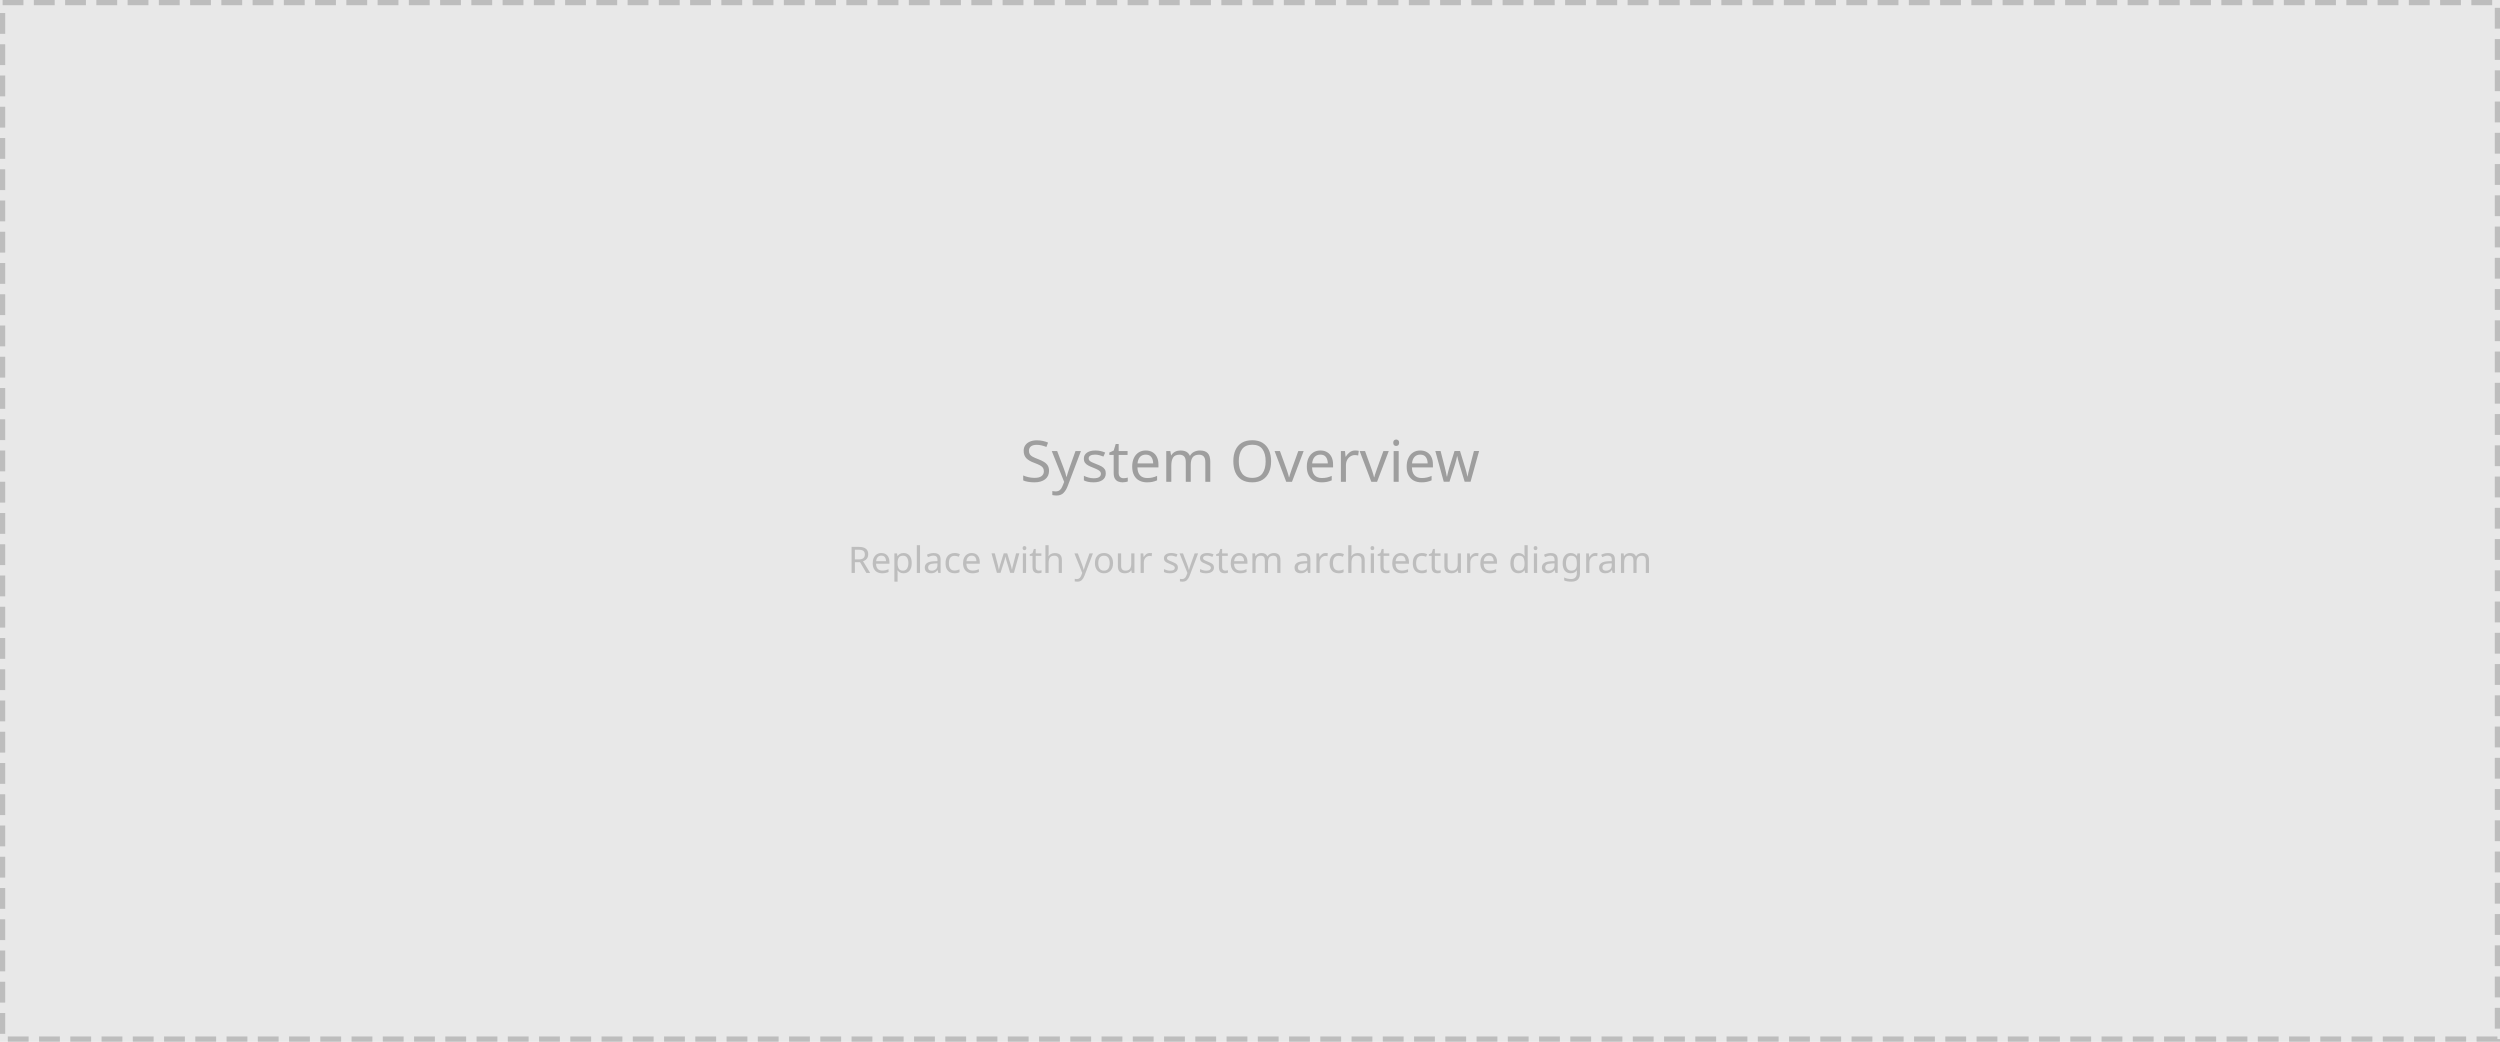
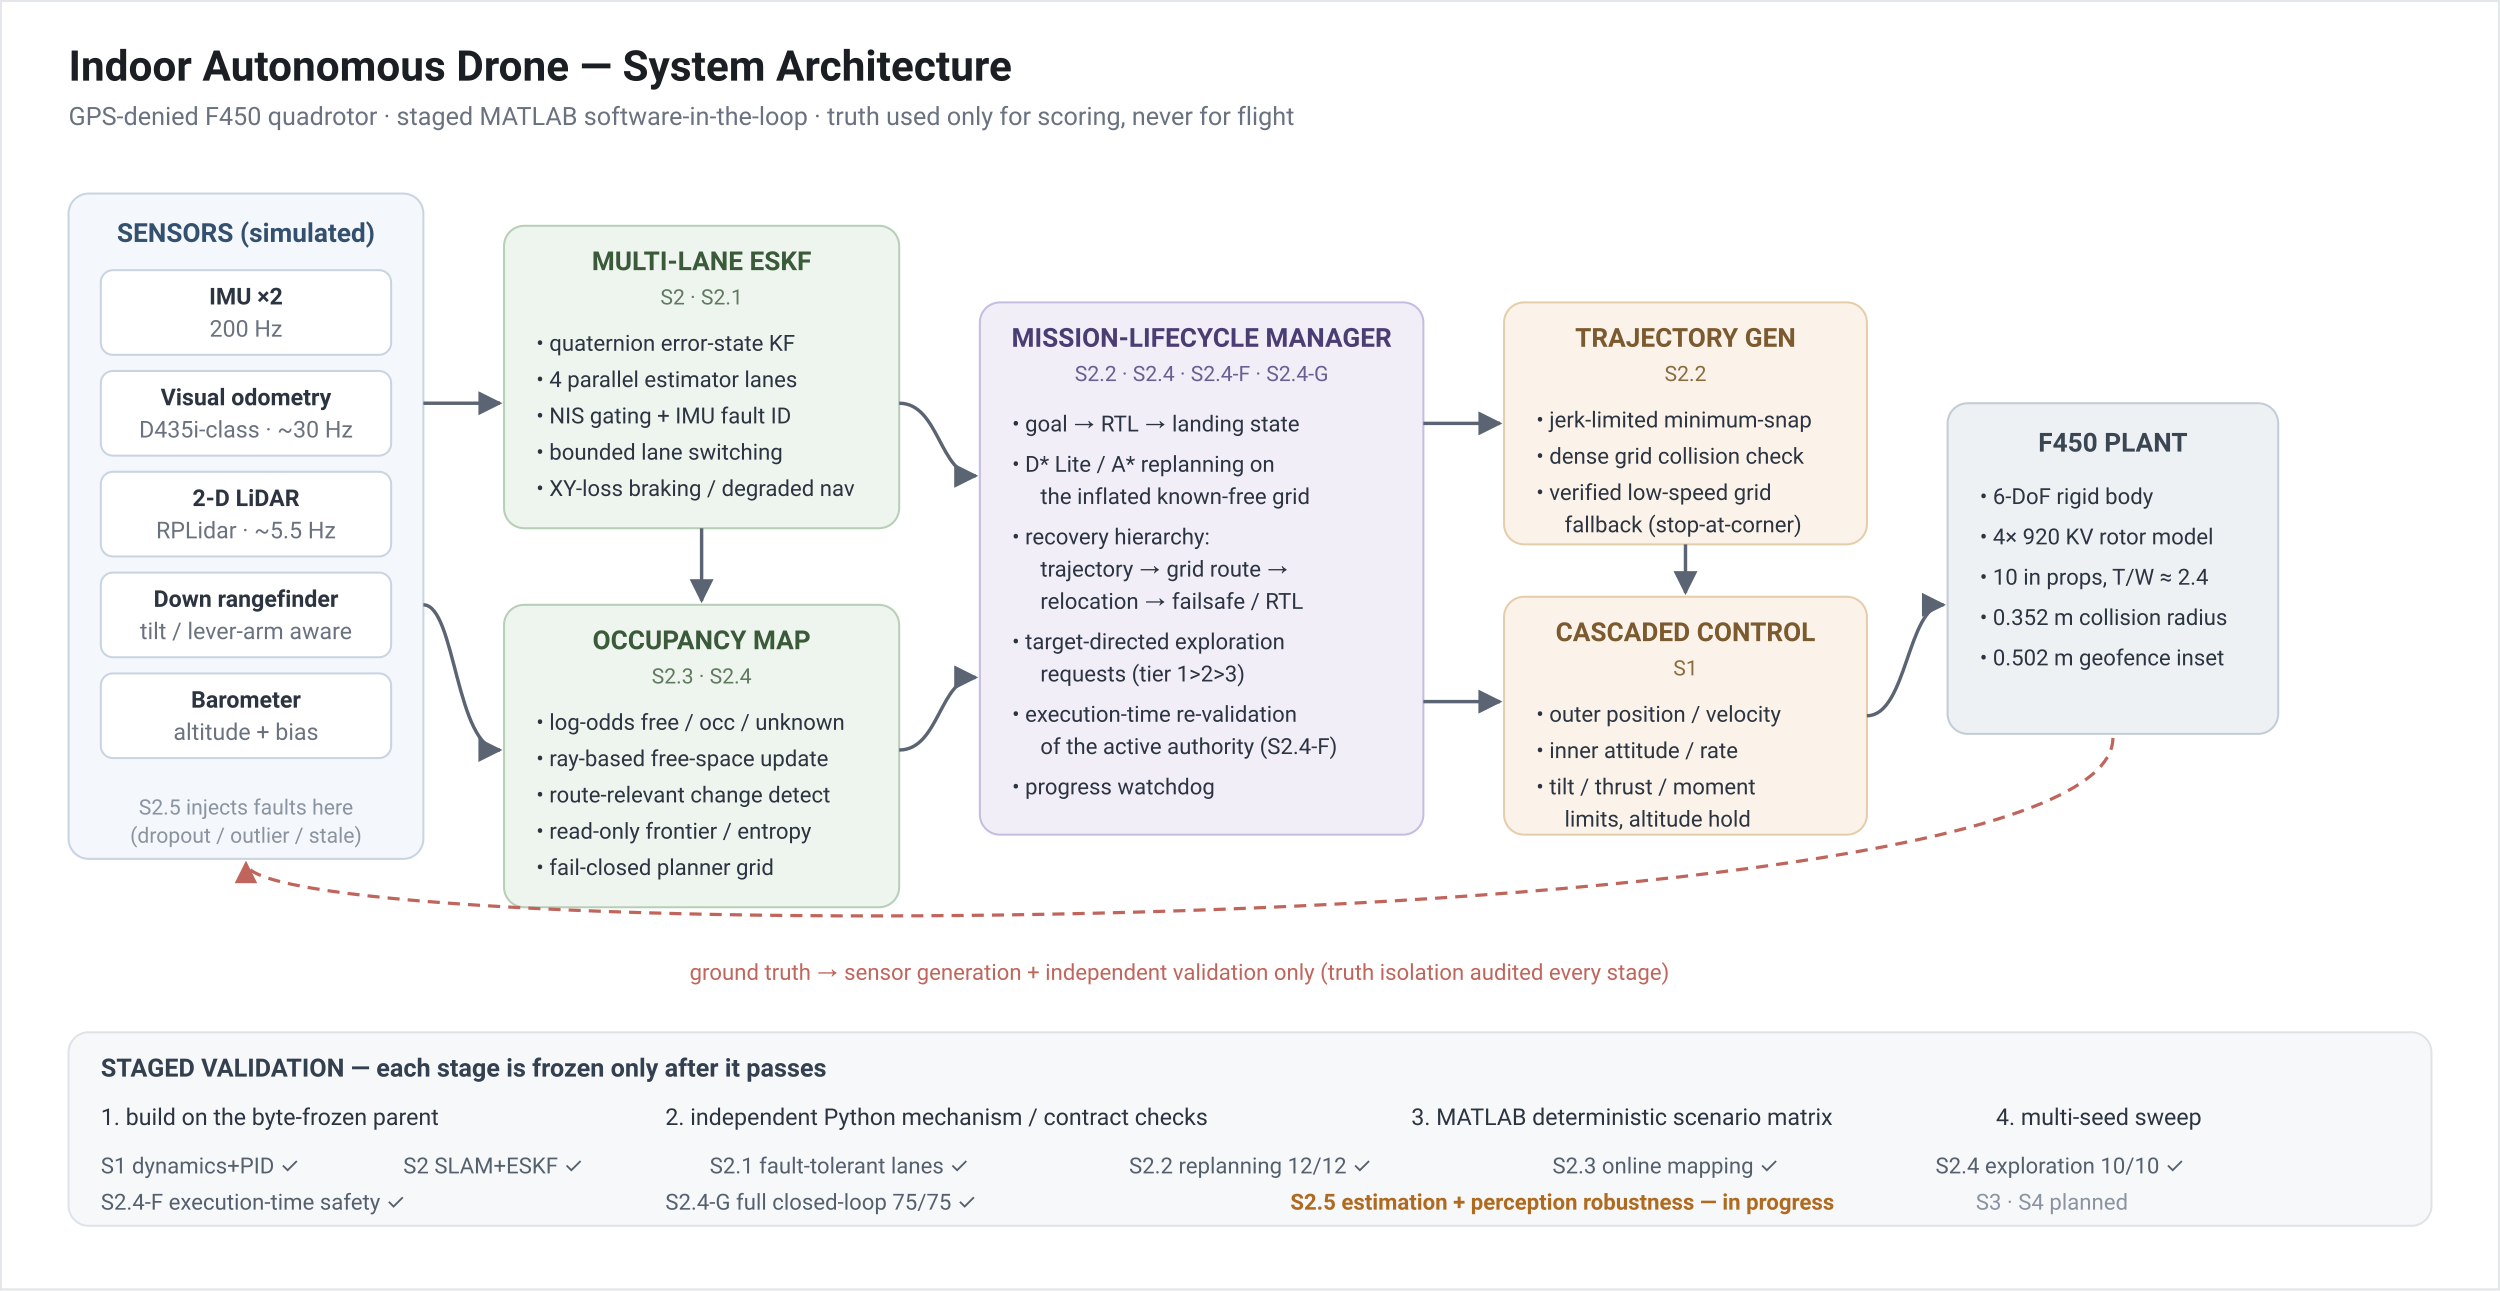
- <svg xmlns="http://www.w3.org/2000/svg" width="960" height="400" viewBox="0 0 960 400">
-   <rect width="960" height="400" fill="#e8e8e8" />
-   <rect x="1" y="1" width="958" height="398" fill="none" stroke="#bdbdbd" stroke-width="2" stroke-dasharray="8,4" />
-   <text x="480" y="185" font-family="sans-serif" font-size="22" fill="#9e9e9e" text-anchor="middle" font-weight="500">System Overview</text>
-   <text x="480" y="220" font-family="sans-serif" font-size="14" fill="#bdbdbd" text-anchor="middle">Replace with your system architecture diagram</text>
+ <svg xmlns="http://www.w3.org/2000/svg" width="1240" height="640" viewBox="0 0 1240 640" font-family="-apple-system,Segoe UI,Roboto,Helvetica,Arial,sans-serif">
+   <defs>
+     <marker id="arw" viewBox="0 0 10 10" refX="9" refY="5" markerWidth="7" markerHeight="7" orient="auto-start-reverse">
+       <path d="M0 0 L10 5 L0 10 z" fill="#5b6472" />
+     </marker>
+     <marker id="arwT" viewBox="0 0 10 10" refX="9" refY="5" markerWidth="7" markerHeight="7" orient="auto-start-reverse">
+       <path d="M0 0 L10 5 L0 10 z" fill="#c0655b" />
+     </marker>
+   </defs>
+   <rect width="1240" height="640" fill="#ffffff" />
+   <rect x="0.5" y="0.5" width="1239" height="639" fill="none" stroke="#e3e6ea" />
+   <text x="34" y="40" font-size="21" font-weight="700" fill="#1b1f24">Indoor Autonomous Drone — System Architecture</text>
+   <text x="34" y="62" font-size="12.5" fill="#6a7280">GPS-denied F450 quadrotor · staged MATLAB software-in-the-loop · truth used only for scoring, never for flight</text>
+   <g>
+     <rect x="34" y="96" width="176" height="330" rx="10" fill="#f4f7fb" stroke="#c8d4e2" />
+     <text x="122" y="120" font-size="13" font-weight="700" fill="#33506e" text-anchor="middle">SENSORS (simulated)</text>
+     <g font-size="11.5" fill="#2b3440">
+       <rect x="50" y="134" width="144" height="42" rx="6" fill="#ffffff" stroke="#c8d4e2" />
+       <text x="122" y="151" text-anchor="middle" font-weight="600">IMU ×2</text>
+       <text x="122" y="167" text-anchor="middle" fill="#6a7280">200 Hz</text>
+       <rect x="50" y="184" width="144" height="42" rx="6" fill="#ffffff" stroke="#c8d4e2" />
+       <text x="122" y="201" text-anchor="middle" font-weight="600">Visual odometry</text>
+       <text x="122" y="217" text-anchor="middle" fill="#6a7280">D435i-class · ~30 Hz</text>
+       <rect x="50" y="234" width="144" height="42" rx="6" fill="#ffffff" stroke="#c8d4e2" />
+       <text x="122" y="251" text-anchor="middle" font-weight="600">2-D LiDAR</text>
+       <text x="122" y="267" text-anchor="middle" fill="#6a7280">RPLidar · ~5.5 Hz</text>
+       <rect x="50" y="284" width="144" height="42" rx="6" fill="#ffffff" stroke="#c8d4e2" />
+       <text x="122" y="301" text-anchor="middle" font-weight="600">Down rangefinder</text>
+       <text x="122" y="317" text-anchor="middle" fill="#6a7280">tilt / lever-arm aware</text>
+       <rect x="50" y="334" width="144" height="42" rx="6" fill="#ffffff" stroke="#c8d4e2" />
+       <text x="122" y="351" text-anchor="middle" font-weight="600">Barometer</text>
+       <text x="122" y="367" text-anchor="middle" fill="#6a7280">altitude + bias</text>
+     </g>
+     <text x="122" y="404" font-size="10.5" fill="#8a93a0" text-anchor="middle">S2.5 injects faults here</text>
+     <text x="122" y="418" font-size="10.5" fill="#8a93a0" text-anchor="middle">(dropout / outlier / stale)</text>
+   </g>
+   <g>
+     <rect x="250" y="112" width="196" height="150" rx="10" fill="#eef4ee" stroke="#b7ceb7" />
+     <text x="348" y="134" font-size="13" font-weight="700" fill="#3a5a3a" text-anchor="middle">MULTI-LANE ESKF</text>
+     <text x="348" y="151" font-size="10.5" fill="#5f7a5f" text-anchor="middle">S2 · S2.1</text>
+     <g font-size="11" fill="#2b3440">
+       <text x="266" y="174">• quaternion error-state KF</text>
+       <text x="266" y="192">• 4 parallel estimator lanes</text>
+       <text x="266" y="210">• NIS gating + IMU fault ID</text>
+       <text x="266" y="228">• bounded lane switching</text>
+       <text x="266" y="246">• XY-loss braking / degraded nav</text>
+     </g>
+   </g>
+   <g>
+     <rect x="250" y="300" width="196" height="150" rx="10" fill="#eef4ee" stroke="#b7ceb7" />
+     <text x="348" y="322" font-size="13" font-weight="700" fill="#3a5a3a" text-anchor="middle">OCCUPANCY MAP</text>
+     <text x="348" y="339" font-size="10.5" fill="#5f7a5f" text-anchor="middle">S2.3 · S2.4</text>
+     <g font-size="11" fill="#2b3440">
+       <text x="266" y="362">• log-odds free / occ / unknown</text>
+       <text x="266" y="380">• ray-based free-space update</text>
+       <text x="266" y="398">• route-relevant change detect</text>
+       <text x="266" y="416">• read-only frontier / entropy</text>
+       <text x="266" y="434">• fail-closed planner grid</text>
+     </g>
+   </g>
+   <g>
+     <rect x="486" y="150" width="220" height="264" rx="10" fill="#f1eef8" stroke="#c5bce0" />
+     <text x="596" y="172" font-size="13" font-weight="700" fill="#4a3d73" text-anchor="middle">MISSION-LIFECYCLE MANAGER</text>
+     <text x="596" y="189" font-size="10.5" fill="#6a5f92" text-anchor="middle">S2.2 · S2.4 · S2.4-F · S2.4-G</text>
+     <g font-size="11" fill="#2b3440">
+       <text x="502" y="214">• goal → RTL → landing state</text>
+       <text x="502" y="234">• D* Lite / A* replanning on</text>
+       <text x="516" y="250">the inflated known-free grid</text>
+       <text x="502" y="270">• recovery hierarchy:</text>
+       <text x="516" y="286">trajectory → grid route →</text>
+       <text x="516" y="302">relocation → failsafe / RTL</text>
+       <text x="502" y="322">• target-directed exploration</text>
+       <text x="516" y="338">requests (tier 1&gt;2&gt;3)</text>
+       <text x="502" y="358">• execution-time re-validation</text>
+       <text x="516" y="374">of the active authority (S2.4-F)</text>
+       <text x="502" y="394">• progress watchdog</text>
+     </g>
+   </g>
+   <g>
+     <rect x="746" y="150" width="180" height="120" rx="10" fill="#fbf3ea" stroke="#e6cdaa" />
+     <text x="836" y="172" font-size="13" font-weight="700" fill="#7a5a2e" text-anchor="middle">TRAJECTORY GEN</text>
+     <text x="836" y="189" font-size="10.5" fill="#8a6c40" text-anchor="middle">S2.2</text>
+     <g font-size="11" fill="#2b3440">
+       <text x="762" y="212">• jerk-limited minimum-snap</text>
+       <text x="762" y="230">• dense grid collision check</text>
+       <text x="762" y="248">• verified low-speed grid</text>
+       <text x="776" y="264">fallback (stop-at-corner)</text>
+     </g>
+   </g>
+   <g>
+     <rect x="746" y="296" width="180" height="118" rx="10" fill="#fbf3ea" stroke="#e6cdaa" />
+     <text x="836" y="318" font-size="13" font-weight="700" fill="#7a5a2e" text-anchor="middle">CASCADED CONTROL</text>
+     <text x="836" y="335" font-size="10.5" fill="#8a6c40" text-anchor="middle">S1</text>
+     <g font-size="11" fill="#2b3440">
+       <text x="762" y="358">• outer position / velocity</text>
+       <text x="762" y="376">• inner attitude / rate</text>
+       <text x="762" y="394">• tilt / thrust / moment</text>
+       <text x="776" y="410">limits, altitude hold</text>
+     </g>
+   </g>
+   <g>
+     <rect x="966" y="200" width="164" height="164" rx="10" fill="#eef1f4" stroke="#c3ccd6" />
+     <text x="1048" y="224" font-size="13" font-weight="700" fill="#3b4653" text-anchor="middle">F450 PLANT</text>
+     <g font-size="11" fill="#2b3440">
+       <text x="982" y="250">• 6-DoF rigid body</text>
+       <text x="982" y="270">• 4× 920 KV rotor model</text>
+       <text x="982" y="290">• 10 in props, T/W ≈ 2.4</text>
+       <text x="982" y="310">• 0.352 m collision radius</text>
+       <text x="982" y="330">• 0.502 m geofence inset</text>
+     </g>
+   </g>
+   <g stroke="#5b6472" stroke-width="1.7" fill="none" marker-end="url(#arw)">
+     <path d="M210 200 H248" />
+     <path d="M210 300 C 226 300 226 372 248 372" />
+     <path d="M348 262 V 298" />
+     <path d="M446 200 C 466 200 466 236 484 236" />
+     <path d="M446 372 C 466 372 466 336 484 336" />
+     <path d="M706 210 H 744" />
+     <path d="M706 348 H 744" />
+     <path d="M836 270 V 294" />
+     <path d="M926 355 C 946 355 946 300 964 300" />
+   </g>
+   <path d="M1048 366 C 1048 470 122 470 122 428" stroke="#c0655b" stroke-width="1.6" stroke-dasharray="6 4" fill="none" marker-end="url(#arwT)" />
+   <text x="585" y="486" font-size="11" fill="#c0655b" text-anchor="middle">ground truth → sensor generation + independent validation only (truth isolation audited every stage)</text>
+   <g>
+     <rect x="34" y="512" width="1172" height="96" rx="10" fill="#f7f8fa" stroke="#dfe3e8" />
+     <text x="50" y="534" font-size="12.5" font-weight="700" fill="#33404f">STAGED VALIDATION — each stage is frozen only after it passes</text>
+     <g font-size="11.5" fill="#2b3440">
+       <text x="50" y="558">1. build on the byte-frozen parent</text>
+       <text x="330" y="558">2. independent Python mechanism / contract checks</text>
+       <text x="700" y="558">3. MATLAB deterministic scenario matrix</text>
+       <text x="990" y="558">4. multi-seed sweep</text>
+     </g>
+     <g font-size="11" fill="#55606e">
+       <text x="50" y="582">S1 dynamics+PID ✓</text>
+       <text x="200" y="582">S2 SLAM+ESKF ✓</text>
+       <text x="352" y="582">S2.1 fault-tolerant lanes ✓</text>
+       <text x="560" y="582">S2.2 replanning 12/12 ✓</text>
+       <text x="770" y="582">S2.3 online mapping ✓</text>
+       <text x="960" y="582">S2.4 exploration 10/10 ✓</text>
+     </g>
+     <g font-size="11" fill="#55606e">
+       <text x="50" y="600">S2.4-F execution-time safety ✓</text>
+       <text x="330" y="600">S2.4-G full closed-loop 75/75 ✓</text>
+       <text x="640" y="600" fill="#b06a1f" font-weight="600">S2.5 estimation + perception robustness — in progress</text>
+       <text x="980" y="600" fill="#8a93a0">S3 · S4 planned</text>
+     </g>
+   </g>
</svg>
